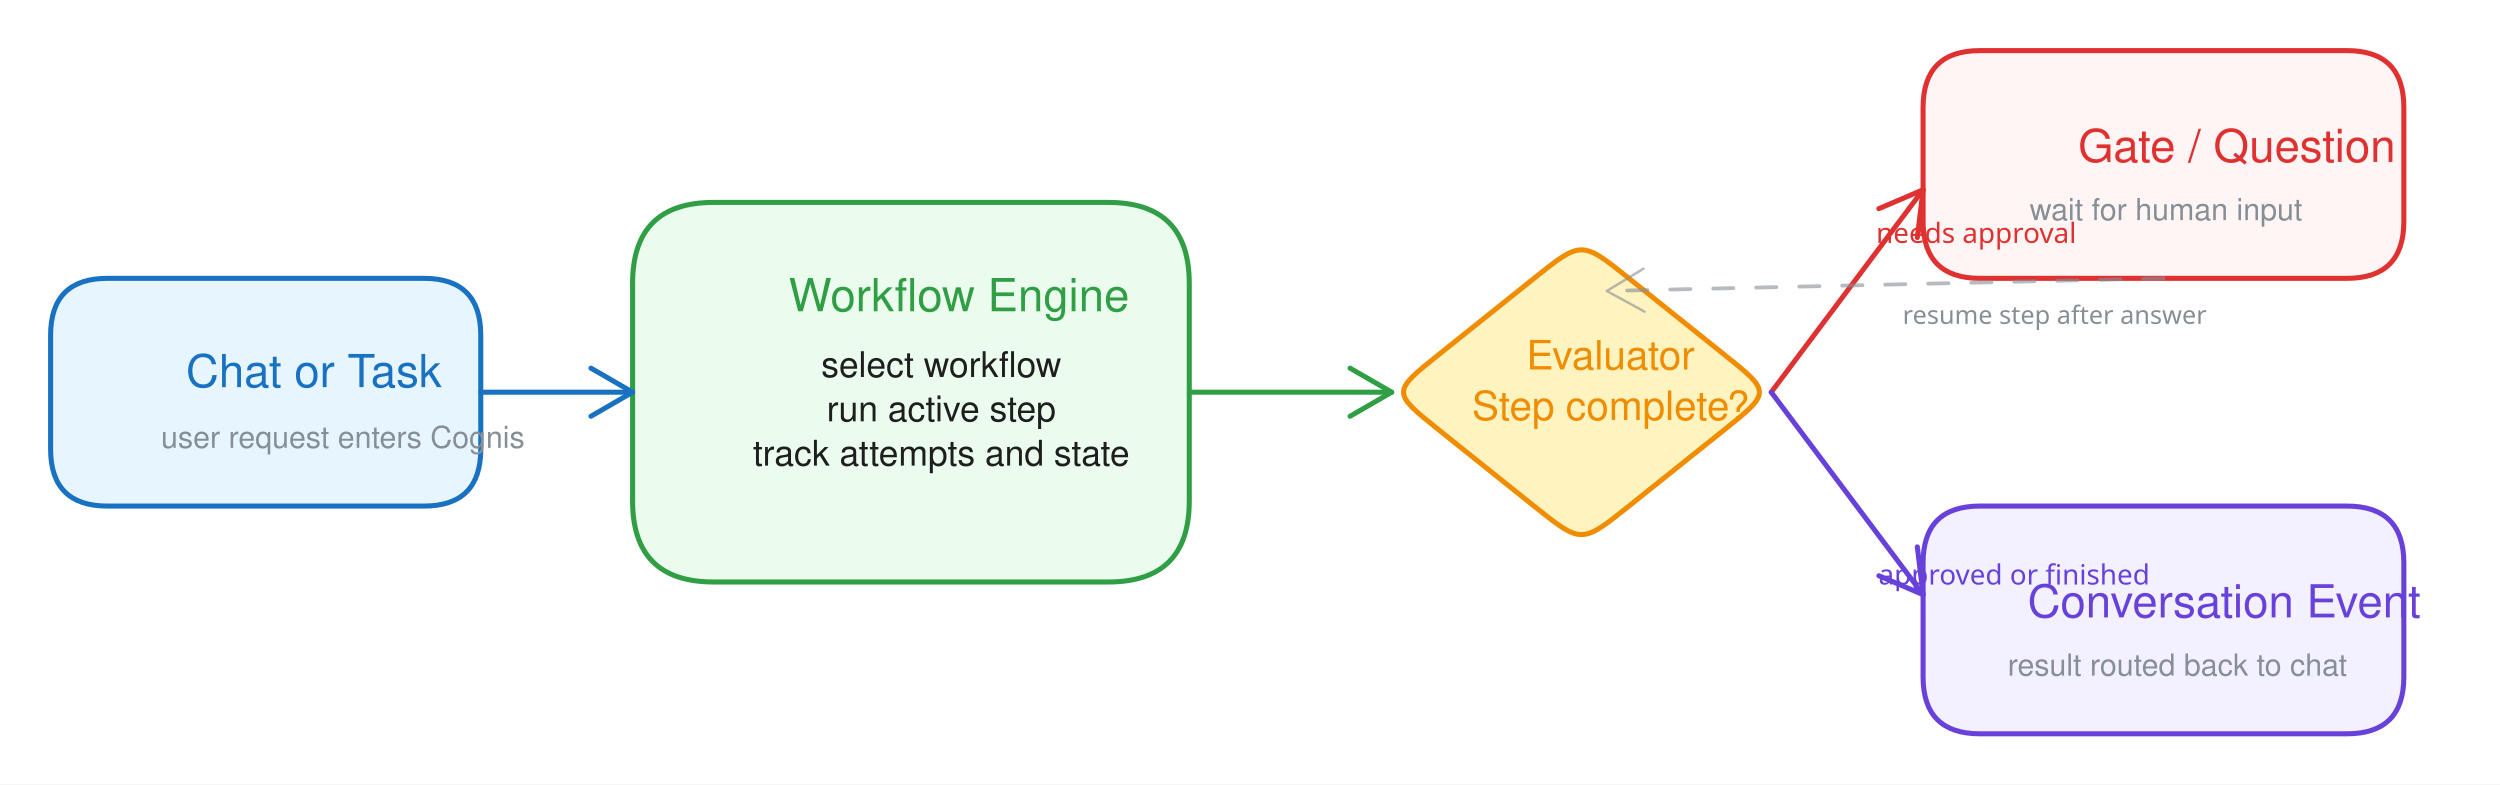
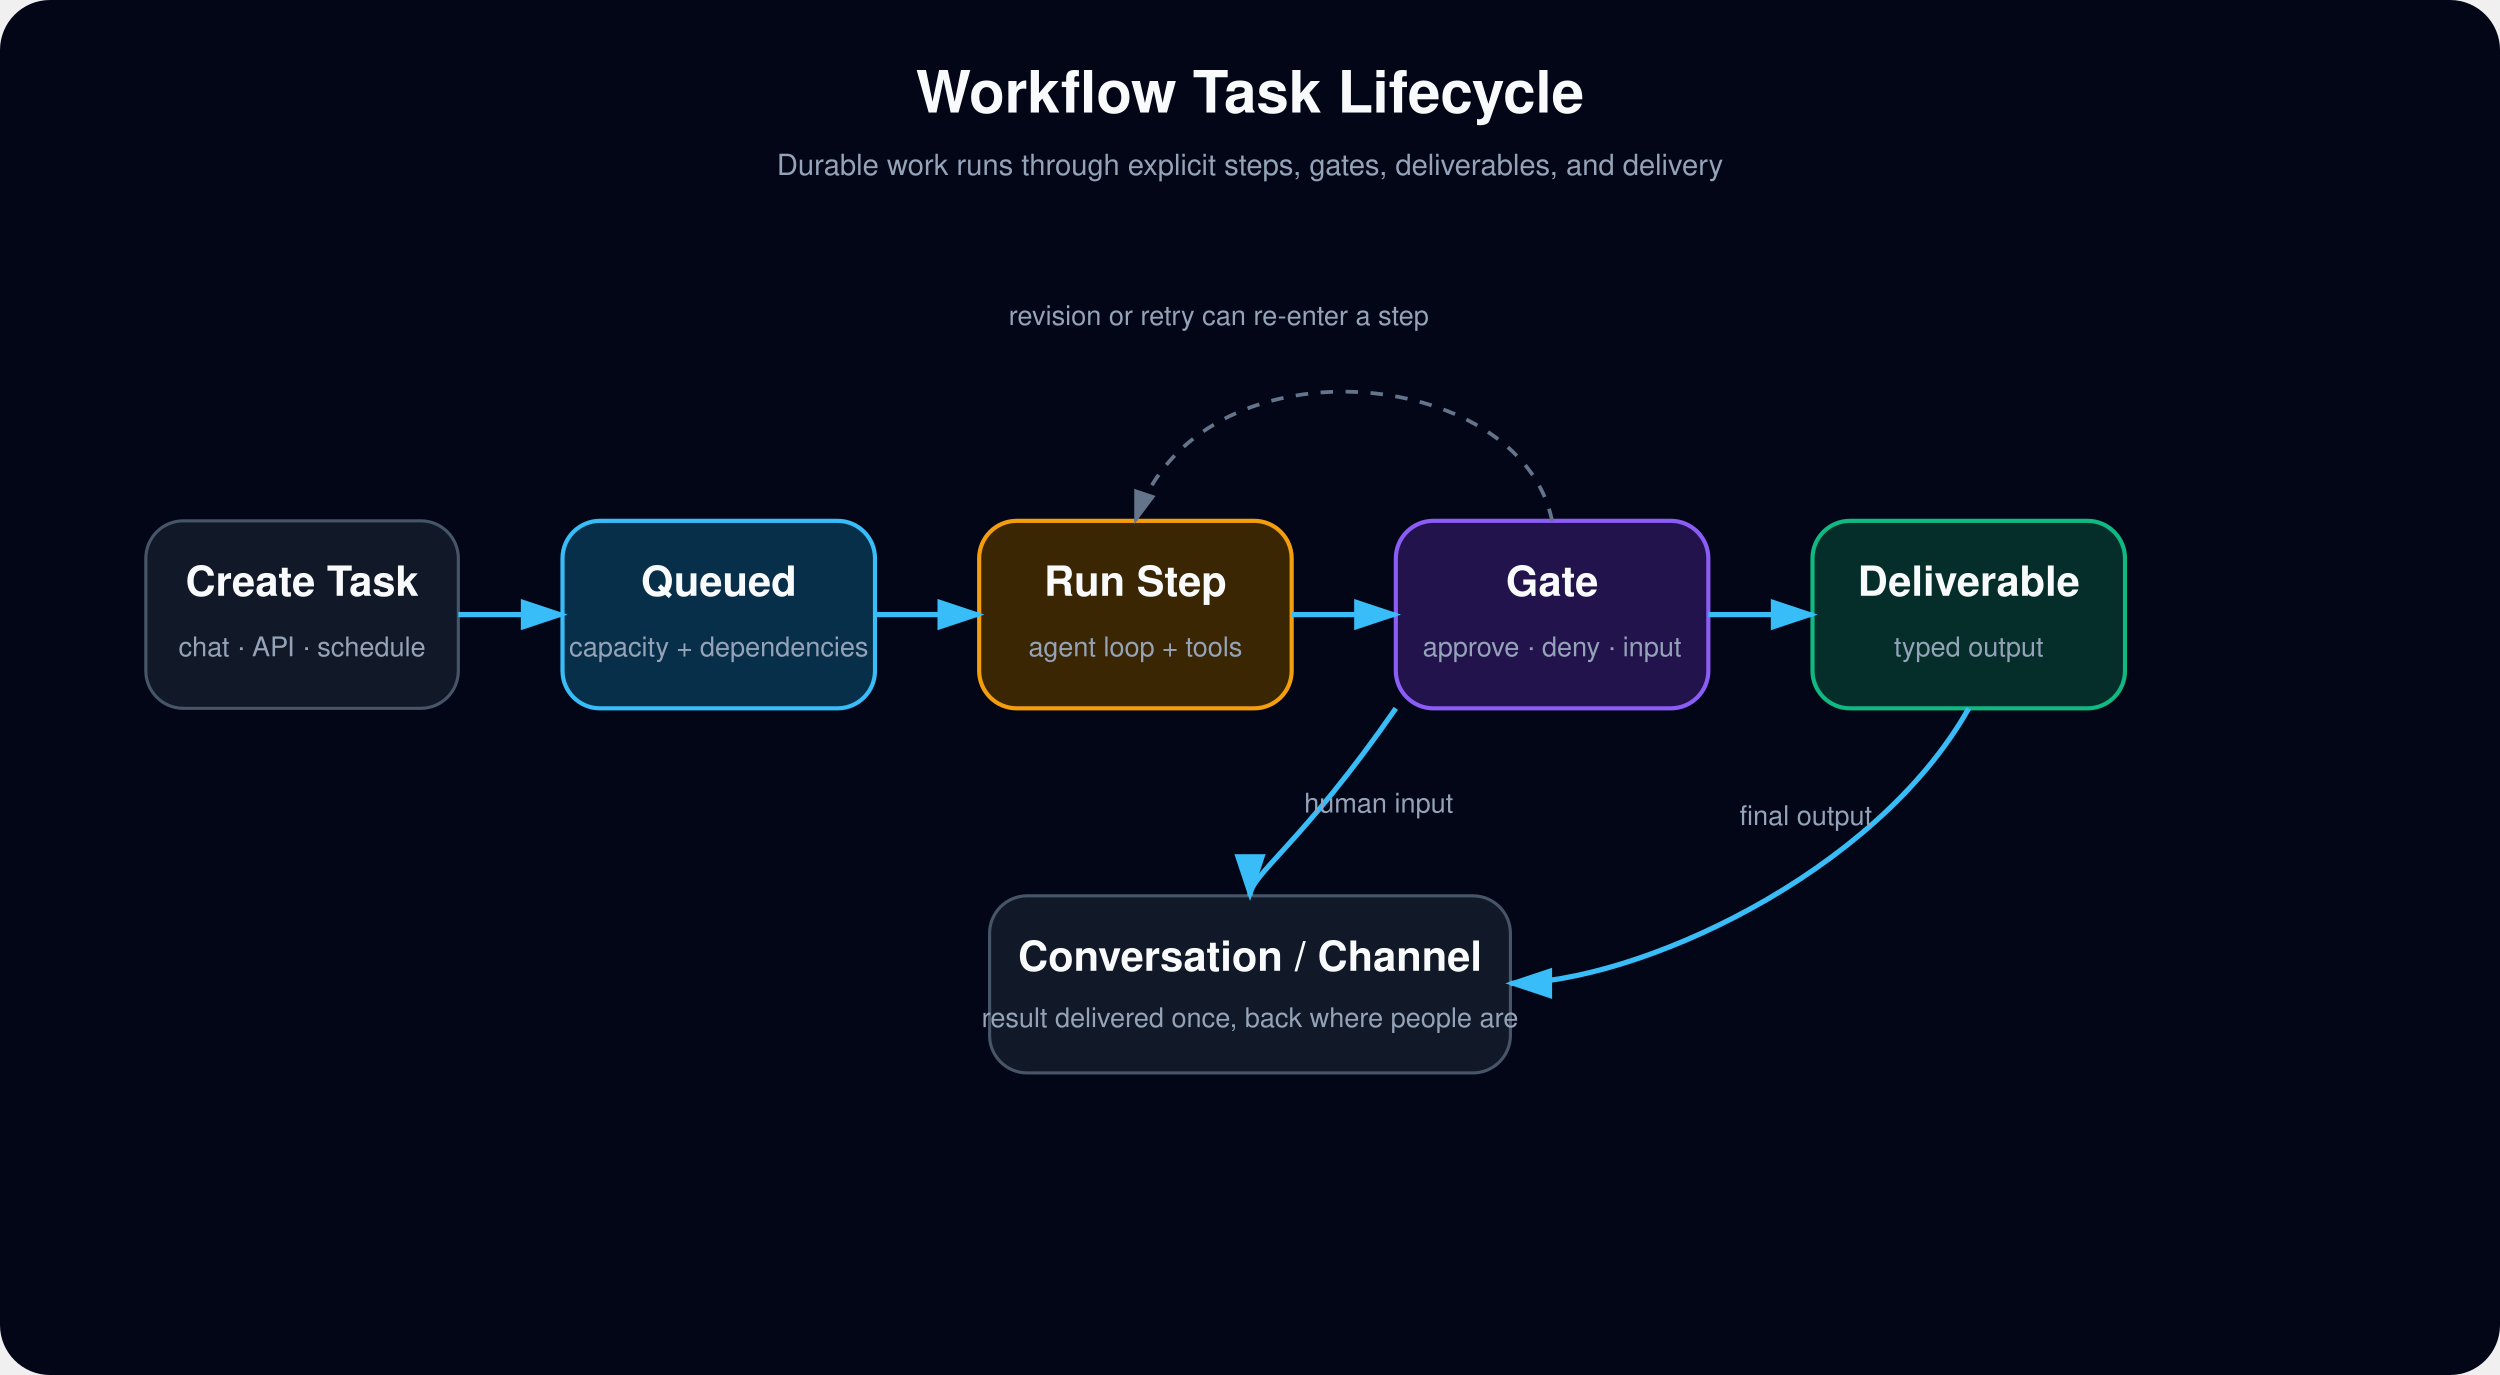
- <svg xmlns="http://www.w3.org/2000/svg" width="988" height="310" viewBox="0 0 988 310">
-   <rect x="0" y="0" width="988" height="310" fill="#ffffff" />
-   <path d="M42.5 110 C77.995 110, 113.49 110, 167.5 110 C182.5 110, 190 117.5, 190 132.5 C190 147.796, 190 163.091, 190 177.5 C190 192.5, 182.5 200, 167.5 200 C130.765 200, 94.031 200, 42.5 200 C27.5 200, 20 192.5, 20 177.5 C20 159.616, 20 141.731, 20 132.5 C20 117.5, 27.5 110, 42.5 110" stroke="none" stroke-width="0" fill="#e7f5ff" stroke-linecap="round" stroke-linejoin="round" />
-   <path d="M42.5 110 C68.063 110, 93.625 110, 167.5 110 M42.5 110 C89.155 110, 135.811 110, 167.5 110 M167.5 110 C182.5 110, 190 117.5, 190 132.5 M167.5 110 C182.5 110, 190 117.5, 190 132.5 M190 132.5 C190 145.889, 190 159.278, 190 177.5 M190 132.5 C190 150.172, 190 167.845, 190 177.5 M190 177.5 C190 192.5, 182.5 200, 167.5 200 M190 177.5 C190 192.5, 182.5 200, 167.5 200 M167.5 200 C141.933 200, 116.365 200, 42.5 200 M167.5 200 C137.407 200, 107.313 200, 42.5 200 M42.5 200 C27.5 200, 20 192.5, 20 177.5 M42.5 200 C27.5 200, 20 192.5, 20 177.5 M20 177.5 C20 163.836, 20 150.172, 20 132.5 M20 177.5 C20 163.591, 20 149.681, 20 132.5 M20 132.5 C20 117.5, 27.5 110, 42.5 110 M20 132.5 C20 117.5, 27.5 110, 42.5 110" stroke="#1971c2" stroke-width="2" fill="none" stroke-linecap="round" stroke-linejoin="round" />
-   <text x="124" y="153" fill="#1971c2" font-family="Helvetica, sans-serif" font-size="18" text-anchor="middle" dominant-baseline="auto">Chat or Task</text>
-   <text x="135.5" y="177" fill="#868e96" font-family="Helvetica, sans-serif" font-size="12" text-anchor="middle" dominant-baseline="auto">user request enters Cognis</text>
-   <path d="M282 80 C340.955 80, 399.91 80, 438 80 C459.333 80, 470 90.667, 470 112 C470 139.412, 470 166.824, 470 198 C470 219.333, 459.333 230, 438 230 C401.898 230, 365.797 230, 282 230 C260.667 230, 250 219.333, 250 198 C250 167.585, 250 137.169, 250 112 C250 90.667, 260.667 80, 282 80" stroke="none" stroke-width="0" fill="#ebfbee" stroke-linecap="round" stroke-linejoin="round" />
-   <path d="M282 80 C313.904 80, 345.808 80, 438 80 M282 80 C319.019 80, 356.037 80, 438 80 M438 80 C459.333 80, 470 90.667, 470 112 M438 80 C459.333 80, 470 90.667, 470 112 M470 112 C470 136.668, 470 161.337, 470 198 M470 112 C470 133.555, 470 155.11, 470 198 M470 198 C470 219.333, 459.333 230, 438 230 M470 198 C470 219.333, 459.333 230, 438 230 M438 230 C395.056 230, 352.112 230, 282 230 M438 230 C384.248 230, 330.496 230, 282 230 M282 230 C260.667 230, 250 219.333, 250 198 M282 230 C260.667 230, 250 219.333, 250 198 M250 198 C250 164.557, 250 131.113, 250 112 M250 198 C250 177.438, 250 156.876, 250 112 M250 112 C250 90.667, 260.667 80, 282 80 M250 112 C250 90.667, 260.667 80, 282 80" stroke="#2f9e44" stroke-width="2" fill="none" stroke-linecap="round" stroke-linejoin="round" />
-   <text x="379" y="123" fill="#2f9e44" font-family="Helvetica, sans-serif" font-size="18" text-anchor="middle" dominant-baseline="auto">Workflow Engine</text>
-   <text x="372" y="149" fill="#1e1e1e" font-family="Helvetica, sans-serif" font-size="14" text-anchor="middle" dominant-baseline="auto">select workflow</text>
-   <text x="372" y="166.5" fill="#1e1e1e" font-family="Helvetica, sans-serif" font-size="14" text-anchor="middle" dominant-baseline="auto">run active step</text>
-   <text x="372" y="184" fill="#1e1e1e" font-family="Helvetica, sans-serif" font-size="14" text-anchor="middle" dominant-baseline="auto">track attempts and state</text>
-   <path d="M643.75 110 C653.945 118.156, 664.141 126.312, 681.25 140 C700 155, 700 155, 681.25 170 C670.091 178.928, 658.931 187.855, 643.75 200 C625 215, 625 215, 606.25 200 C592.414 188.931, 578.578 177.862, 568.75 170 C550 155, 550 155, 568.75 140 C580.371 130.703, 591.993 121.406, 606.25 110 C625 95, 625 95, 643.75 110" stroke="none" stroke-width="0" fill="#fff3bf" stroke-linecap="round" stroke-linejoin="round" />
-   <path d="M643.75 110 C651.42 116.136, 659.09 122.272, 681.25 140 M643.75 110 C655.051 119.041, 666.352 128.081, 681.25 140 M681.25 140 C700 155, 700 155, 681.25 170 M681.25 140 C700 155, 700 155, 681.25 170 M681.25 170 C670.895 178.284, 660.539 186.569, 643.75 200 M681.25 170 C669.679 179.257, 658.108 188.514, 643.75 200 M643.75 200 C625 215, 625 215, 606.25 200 M643.75 200 C625 215, 625 215, 606.25 200 M606.25 200 C593.274 189.619, 580.298 179.239, 568.75 170 M606.25 200 C596.936 192.548, 587.621 185.097, 568.75 170 M568.75 170 C550 155, 550 155, 568.75 140 M568.75 170 C550 155, 550 155, 568.75 140 M568.75 140 C579.029 131.777, 589.308 123.554, 606.25 110 M568.75 140 C582.591 128.927, 596.432 117.855, 606.25 110 M606.25 110 C625 95, 625 95, 643.75 110 M606.25 110 C625 95, 625 95, 643.75 110" stroke="#f08c00" stroke-width="2" fill="none" stroke-linecap="round" stroke-linejoin="round" />
-   <text x="636.5" y="146" fill="#f08c00" font-family="Helvetica, sans-serif" font-size="16" text-anchor="middle" dominant-baseline="auto">Evaluator</text>
-   <text x="636.5" y="166" fill="#f08c00" font-family="Helvetica, sans-serif" font-size="16" text-anchor="middle" dominant-baseline="auto">Step complete?</text>
-   <path d="M782.5 20 C821.338 20, 860.175 20, 927.5 20 C942.5 20, 950 27.5, 950 42.5 C950 55.257, 950 68.013, 950 87.5 C950 102.5, 942.5 110, 927.5 110 C889.704 110, 851.908 110, 782.5 110 C767.5 110, 760 102.5, 760 87.5 C760 74.867, 760 62.235, 760 42.5 C760 27.5, 767.5 20, 782.5 20" stroke="none" stroke-width="0" fill="#fff5f5" stroke-linecap="round" stroke-linejoin="round" />
-   <path d="M782.5 20 C812.158 20, 841.815 20, 927.5 20 M782.5 20 C832.389 20, 882.277 20, 927.5 20 M927.5 20 C942.5 20, 950 27.5, 950 42.5 M927.5 20 C942.5 20, 950 27.5, 950 42.5 M950 42.5 C950 57.606, 950 72.711, 950 87.5 M950 42.5 C950 52.123, 950 61.746, 950 87.5 M950 87.5 C950 102.5, 942.5 110, 927.5 110 M950 87.5 C950 102.5, 942.5 110, 927.5 110 M927.5 110 C870.488 110, 813.476 110, 782.5 110 M927.5 110 C881.449 110, 835.397 110, 782.5 110 M782.5 110 C767.5 110, 760 102.5, 760 87.5 M782.5 110 C767.5 110, 760 102.5, 760 87.5 M760 87.5 C760 69.609, 760 51.717, 760 42.5 M760 87.5 C760 69.991, 760 52.482, 760 42.5 M760 42.5 C760 27.5, 767.5 20, 782.5 20 M760 42.5 C760 27.5, 767.5 20, 782.5 20" stroke="#e03131" stroke-width="2" fill="none" stroke-linecap="round" stroke-linejoin="round" />
-   <text x="884" y="64" fill="#e03131" font-family="Helvetica, sans-serif" font-size="18" text-anchor="middle" dominant-baseline="auto">Gate / Question</text>
-   <text x="856" y="87" fill="#868e96" font-family="Helvetica, sans-serif" font-size="12" text-anchor="middle" dominant-baseline="auto">wait for human input</text>
-   <path d="M782.5 200 C834.962 200, 887.423 200, 927.5 200 C942.5 200, 950 207.5, 950 222.5 C950 234.304, 950 246.109, 950 267.5 C950 282.5, 942.5 290, 927.5 290 C869.76 290, 812.021 290, 782.5 290 C767.5 290, 760 282.5, 760 267.5 C760 256.837, 760 246.173, 760 222.5 C760 207.5, 767.5 200, 782.5 200" stroke="none" stroke-width="0" fill="#f3f0ff" stroke-linecap="round" stroke-linejoin="round" />
-   <path d="M782.5 200 C812.16 200, 841.819 200, 927.5 200 M782.5 200 C812.677 200, 842.853 200, 927.5 200 M927.5 200 C942.5 200, 950 207.5, 950 222.5 M927.5 200 C942.5 200, 950 207.5, 950 222.5 M950 222.5 C950 237.124, 950 251.749, 950 267.5 M950 222.5 C950 234.729, 950 246.959, 950 267.5 M950 267.5 C950 282.5, 942.5 290, 927.5 290 M950 267.5 C950 282.5, 942.5 290, 927.5 290 M927.5 290 C889.23 290, 850.96 290, 782.5 290 M927.5 290 C895.395 290, 863.29 290, 782.5 290 M782.5 290 C767.5 290, 760 282.5, 760 267.5 M782.5 290 C767.5 290, 760 282.5, 760 267.5 M760 267.5 C760 254.774, 760 242.047, 760 222.5 M760 267.5 C760 253.141, 760 238.782, 760 222.5 M760 222.5 C760 207.5, 767.5 200, 782.5 200 M760 222.5 C760 207.5, 767.5 200, 782.5 200" stroke="#6741d9" stroke-width="2" fill="none" stroke-linecap="round" stroke-linejoin="round" />
-   <text x="879" y="244" fill="#6741d9" font-family="Helvetica, sans-serif" font-size="18" text-anchor="middle" dominant-baseline="auto">Conversation Event</text>
-   <text x="860.5" y="267" fill="#868e96" font-family="Helvetica, sans-serif" font-size="12" text-anchor="middle" dominant-baseline="auto">result routed back to chat</text>
-   <path d="M190 155 C202.274 155, 214.548 155, 250 155 M190 155 C206.33 155, 222.66 155, 250 155" stroke="#1971c2" stroke-width="2" fill="none" stroke-linecap="round" stroke-linejoin="round" />
-   <path d="M 250 155 L 233.546 164.5 M 250 155 L 233.546 145.5" stroke="#1971c2" stroke-width="2" fill="none" stroke-linecap="round" stroke-linejoin="round" />
-   <path d="M470 155 C486.365 155, 502.731 155, 550 155 M470 155 C493.482 155, 516.964 155, 550 155" stroke="#2f9e44" stroke-width="2" fill="none" stroke-linecap="round" stroke-linejoin="round" />
-   <path d="M 550 155 L 533.546 164.5 M 550 155 L 533.546 145.5" stroke="#2f9e44" stroke-width="2" fill="none" stroke-linecap="round" stroke-linejoin="round" />
-   <path d="M700 155 C712.274 138.634, 724.549 122.268, 760 75 M700 155 C718.892 129.81, 737.785 104.62, 760 75" stroke="#e03131" stroke-width="2" fill="none" stroke-linecap="round" stroke-linejoin="round" />
-   <path d="M 760 75 L 757.727 93.864 M 760 75 L 742.527 82.464" stroke="#e03131" stroke-width="2" fill="none" stroke-linecap="round" stroke-linejoin="round" />
-   <text x="781" y="96" fill="#e03131" font-family="Cascadia, sans-serif" font-size="11" text-anchor="middle" dominant-baseline="auto">needs approval</text>
-   <path d="M700 155 C712.275 171.366, 724.55 187.733, 760 235 M700 155 C721.455 183.606, 742.909 212.212, 760 235" stroke="#6741d9" stroke-width="2" fill="none" stroke-linecap="round" stroke-linejoin="round" />
-   <path d="M 760 235 L 742.527 227.536 M 760 235 L 757.727 216.136" stroke="#6741d9" stroke-width="2" fill="none" stroke-linecap="round" stroke-linejoin="round" />
-   <text x="796" y="231" fill="#6741d9" font-family="Cascadia, sans-serif" font-size="11" text-anchor="middle" dominant-baseline="auto">approved or finished</text>
-   <g opacity="0.6">
-     <path d="M855 110 C809.99 111.023, 764.98 112.046, 635 115" stroke="#868e96" stroke-width="1.5" fill="none" stroke-dasharray="8 9" stroke-linecap="round" stroke-linejoin="round" />
-     <path d="M 635 115 L 649.525 106.168 M 635 115 L 649.912 123.163" stroke="#868e96" stroke-width="1" fill="none" stroke-linecap="round" stroke-linejoin="round" />
-   </g>
-   <text x="812" y="128" fill="#868e96" font-family="Cascadia, sans-serif" font-size="10" text-anchor="middle" dominant-baseline="auto">resume step after answer</text>
+ <svg xmlns="http://www.w3.org/2000/svg" width="1200" height="660" viewBox="0 0 1200 660" role="img" aria-labelledby="title desc">
+   <defs>
+     <marker id="arrow" markerWidth="10" markerHeight="10" refX="8" refY="3" orient="auto" markerUnits="strokeWidth">
+       <path d="M0,0 L0,6 L9,3 z" fill="#38bdf8" />
+     </marker>
+     <marker id="arrow-muted" markerWidth="10" markerHeight="10" refX="8" refY="3" orient="auto" markerUnits="strokeWidth">
+       <path d="M0,0 L0,6 L9,3 z" fill="#64748b" />
+     </marker>
+     <style>
+       .bg{fill:#020617}.panel{fill:#0f172a;stroke:#334155;stroke-width:2}.box{fill:#111827;stroke:#475569;stroke-width:1.5}.cyan{fill:#082f49;stroke:#38bdf8;stroke-width:2}.green{fill:#052e2b;stroke:#10b981;stroke-width:2}.purple{fill:#22134d;stroke:#8b5cf6;stroke-width:2}.amber{fill:#3b2603;stroke:#f59e0b;stroke-width:2}.red{fill:#4c0519;stroke:#fb7185;stroke-width:2}.slate{fill:#111827;stroke:#64748b;stroke-width:2}.text{fill:#f8fafc;font-family:Helvetica,Arial,sans-serif}.muted{fill:#94a3b8;font-family:Helvetica,Arial,sans-serif}.mono{fill:#bae6fd;font-family:ui-monospace,SFMono-Regular,Menlo,Consolas,monospace}.arrow{stroke:#38bdf8;stroke-width:2.5;fill:none;marker-end:url(#arrow)}.muted-arrow{stroke:#64748b;stroke-width:1.8;fill:none;marker-end:url(#arrow-muted);stroke-dasharray:6 6}.line{stroke:#334155;stroke-width:1.5;fill:none}.small{font-size:13px}.label{font-size:14px}.title{font-size:28px;font-weight:700}.h2{font-size:20px;font-weight:700}
+     </style>
+   </defs>
+   <rect class="bg" width="1200" height="660" rx="24" />
+   <text x="600" y="54" text-anchor="middle" class="text title">Workflow Task Lifecycle</text>
+   <text x="600" y="84" text-anchor="middle" class="muted label">Durable work runs through explicit steps, gates, deliverables, and delivery</text>
+   <rect x="70" y="250" width="150" height="90" rx="18" class="box" />
+   <text x="145" y="286" text-anchor="middle" class="text h2">Create Task</text>
+   <text x="145" y="315" text-anchor="middle" class="muted small">chat · API · schedule</text>
+   <rect x="270" y="250" width="150" height="90" rx="18" class="cyan" />
+   <text x="345" y="286" text-anchor="middle" class="text h2">Queued</text>
+   <text x="345" y="315" text-anchor="middle" class="muted small">capacity + dependencies</text>
+   <rect x="470" y="250" width="150" height="90" rx="18" class="amber" />
+   <text x="545" y="286" text-anchor="middle" class="text h2">Run Step</text>
+   <text x="545" y="315" text-anchor="middle" class="muted small">agent loop + tools</text>
+   <rect x="670" y="250" width="150" height="90" rx="18" class="purple" />
+   <text x="745" y="286" text-anchor="middle" class="text h2">Gate</text>
+   <text x="745" y="315" text-anchor="middle" class="muted small">approve · deny · input</text>
+   <rect x="870" y="250" width="150" height="90" rx="18" class="green" />
+   <text x="945" y="286" text-anchor="middle" class="text h2">Deliverable</text>
+   <text x="945" y="315" text-anchor="middle" class="muted small">typed output</text>
+   <rect x="475" y="430" width="250" height="85" rx="18" class="box" />
+   <text x="600" y="466" text-anchor="middle" class="text h2">Conversation / Channel</text>
+   <text x="600" y="493" text-anchor="middle" class="muted small">result delivered once, back where people are</text>
+   <path class="arrow" d="M220 295 L270 295" />
+   <path class="arrow" d="M420 295 L470 295" />
+   <path class="arrow" d="M620 295 L670 295" />
+   <path class="arrow" d="M820 295 L870 295" />
+   <path class="arrow" d="M945 340 C900 420 785 472 725 472" />
+   <path class="arrow" d="M670 340 C625 405 600 420 600 430" />
+   <path class="muted-arrow" d="M745 250 C730 175 575 160 545 250" />
+   <text x="585" y="156" text-anchor="middle" class="muted small">revision or retry can re-enter a step</text>
+   <text x="835" y="396" text-anchor="start" class="muted small">final output</text>
+   <text x="626" y="390" text-anchor="start" class="muted small">human input</text>
</svg>
